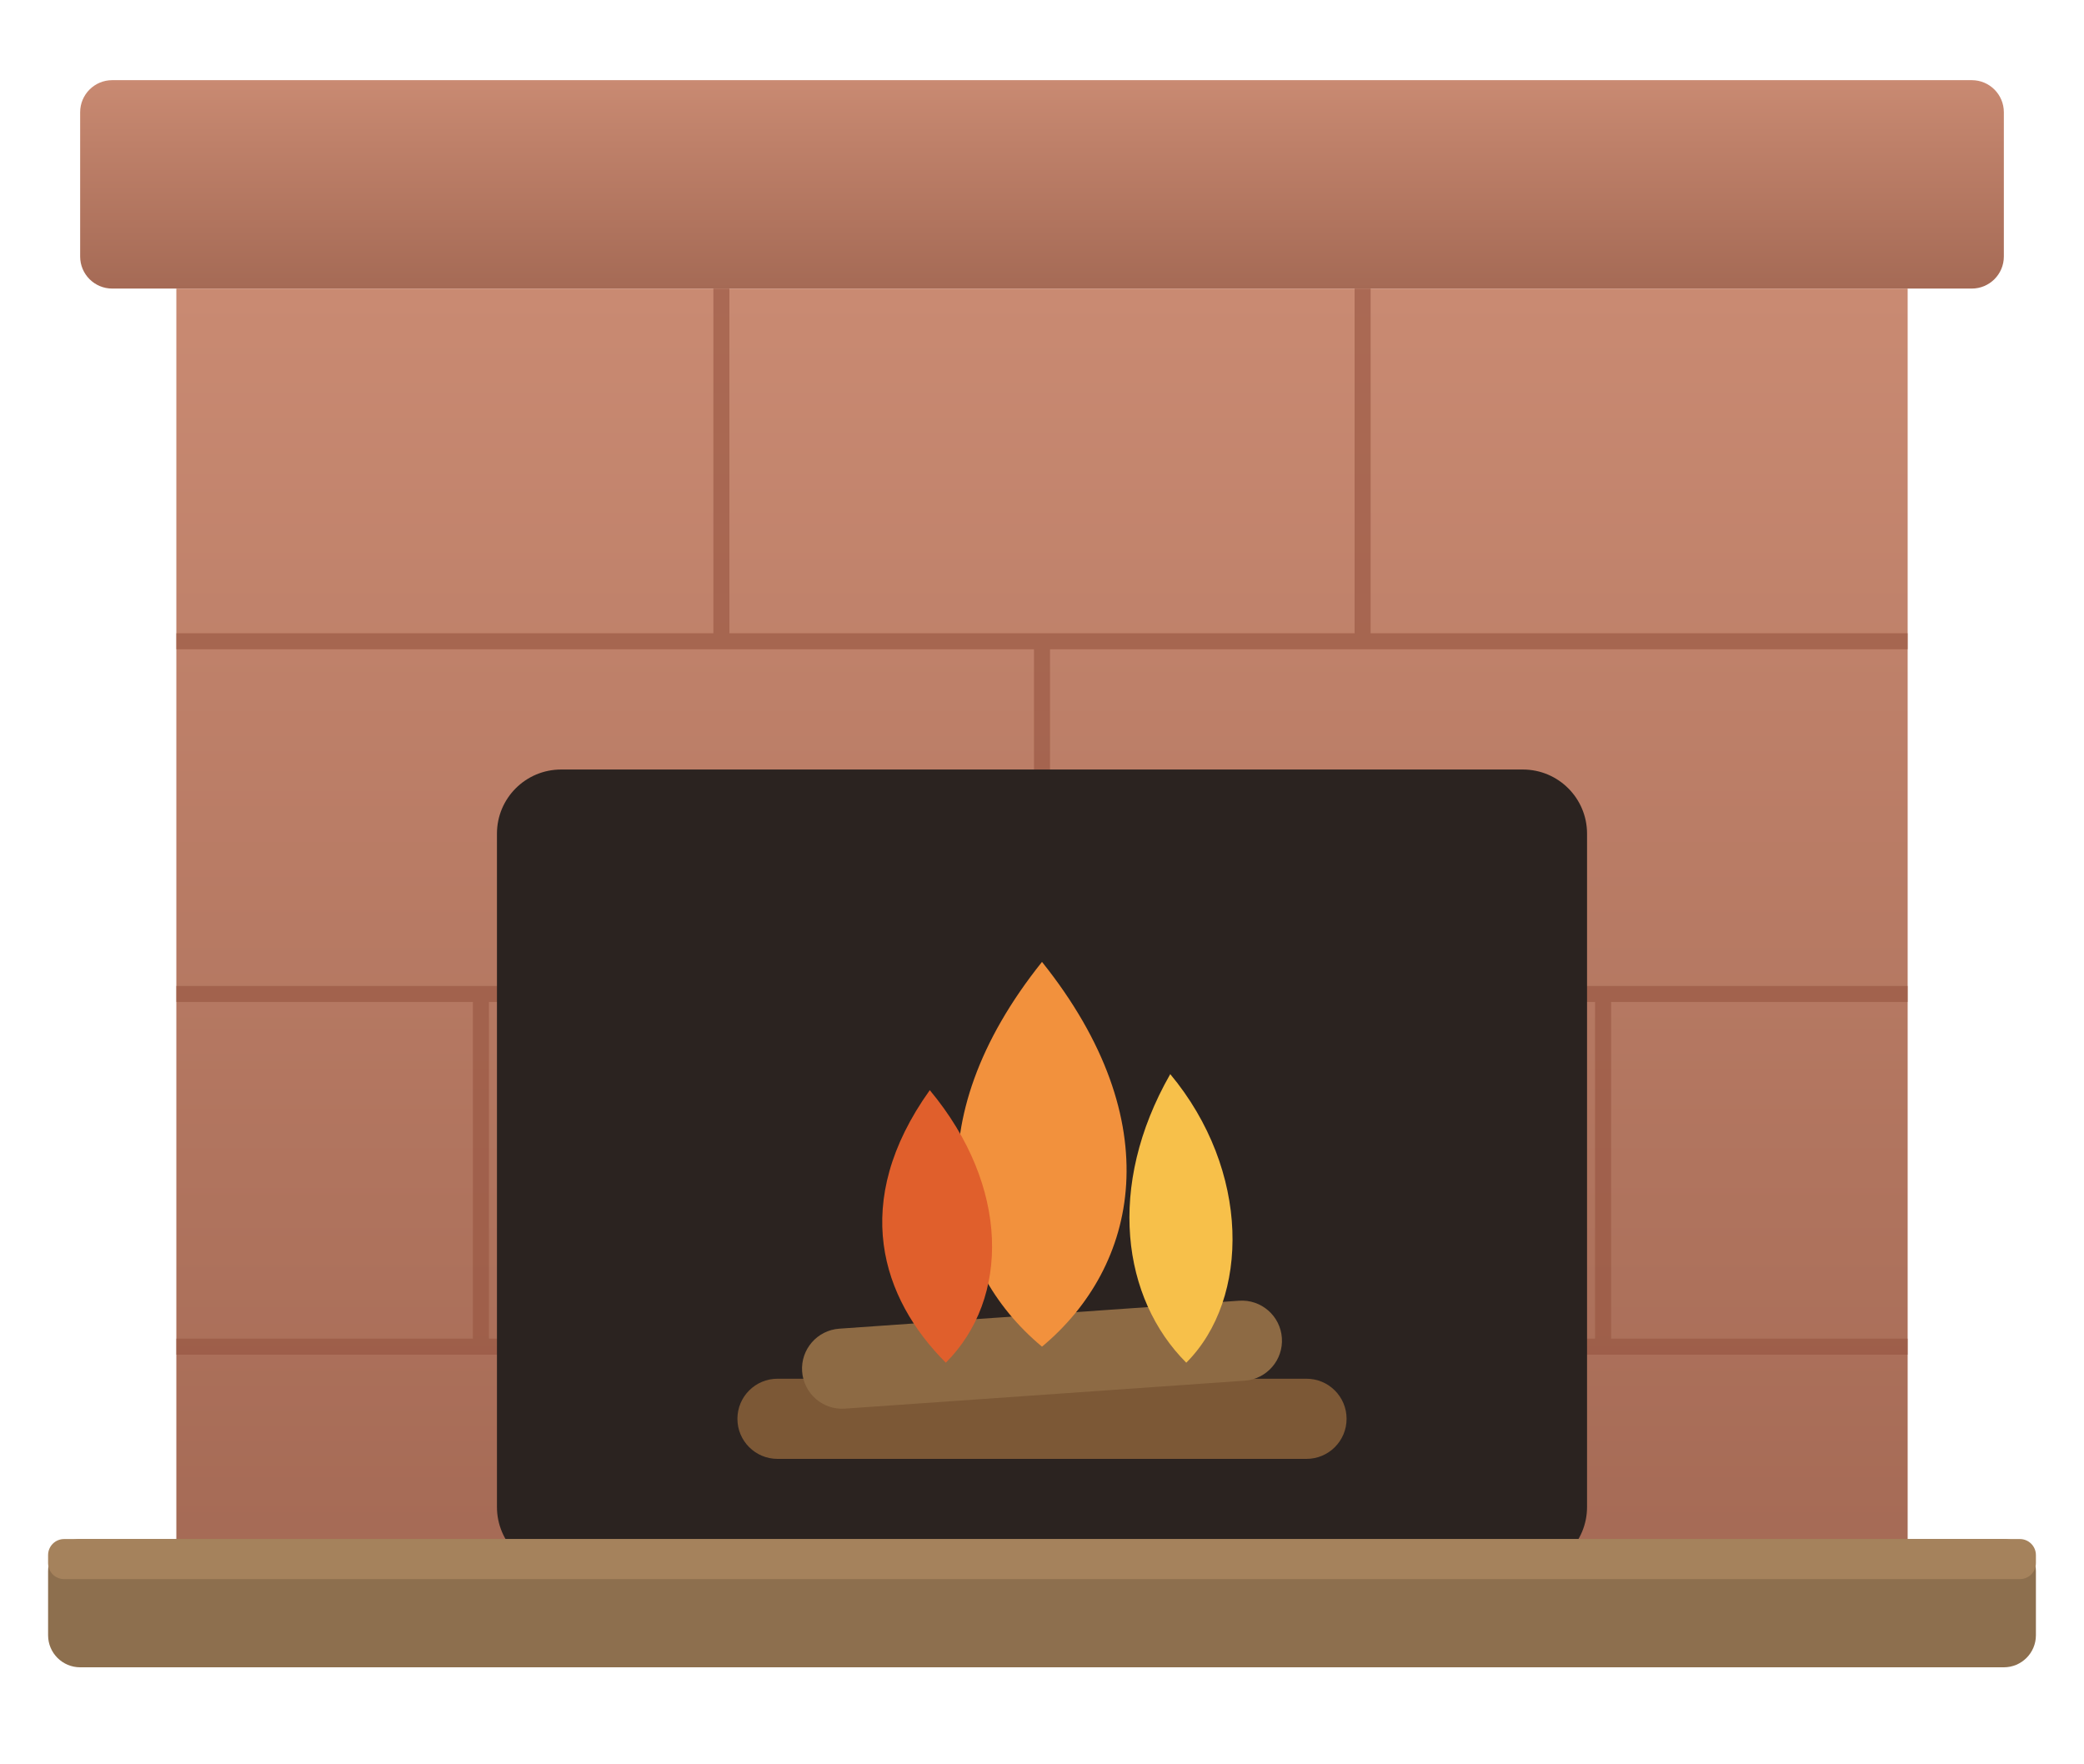
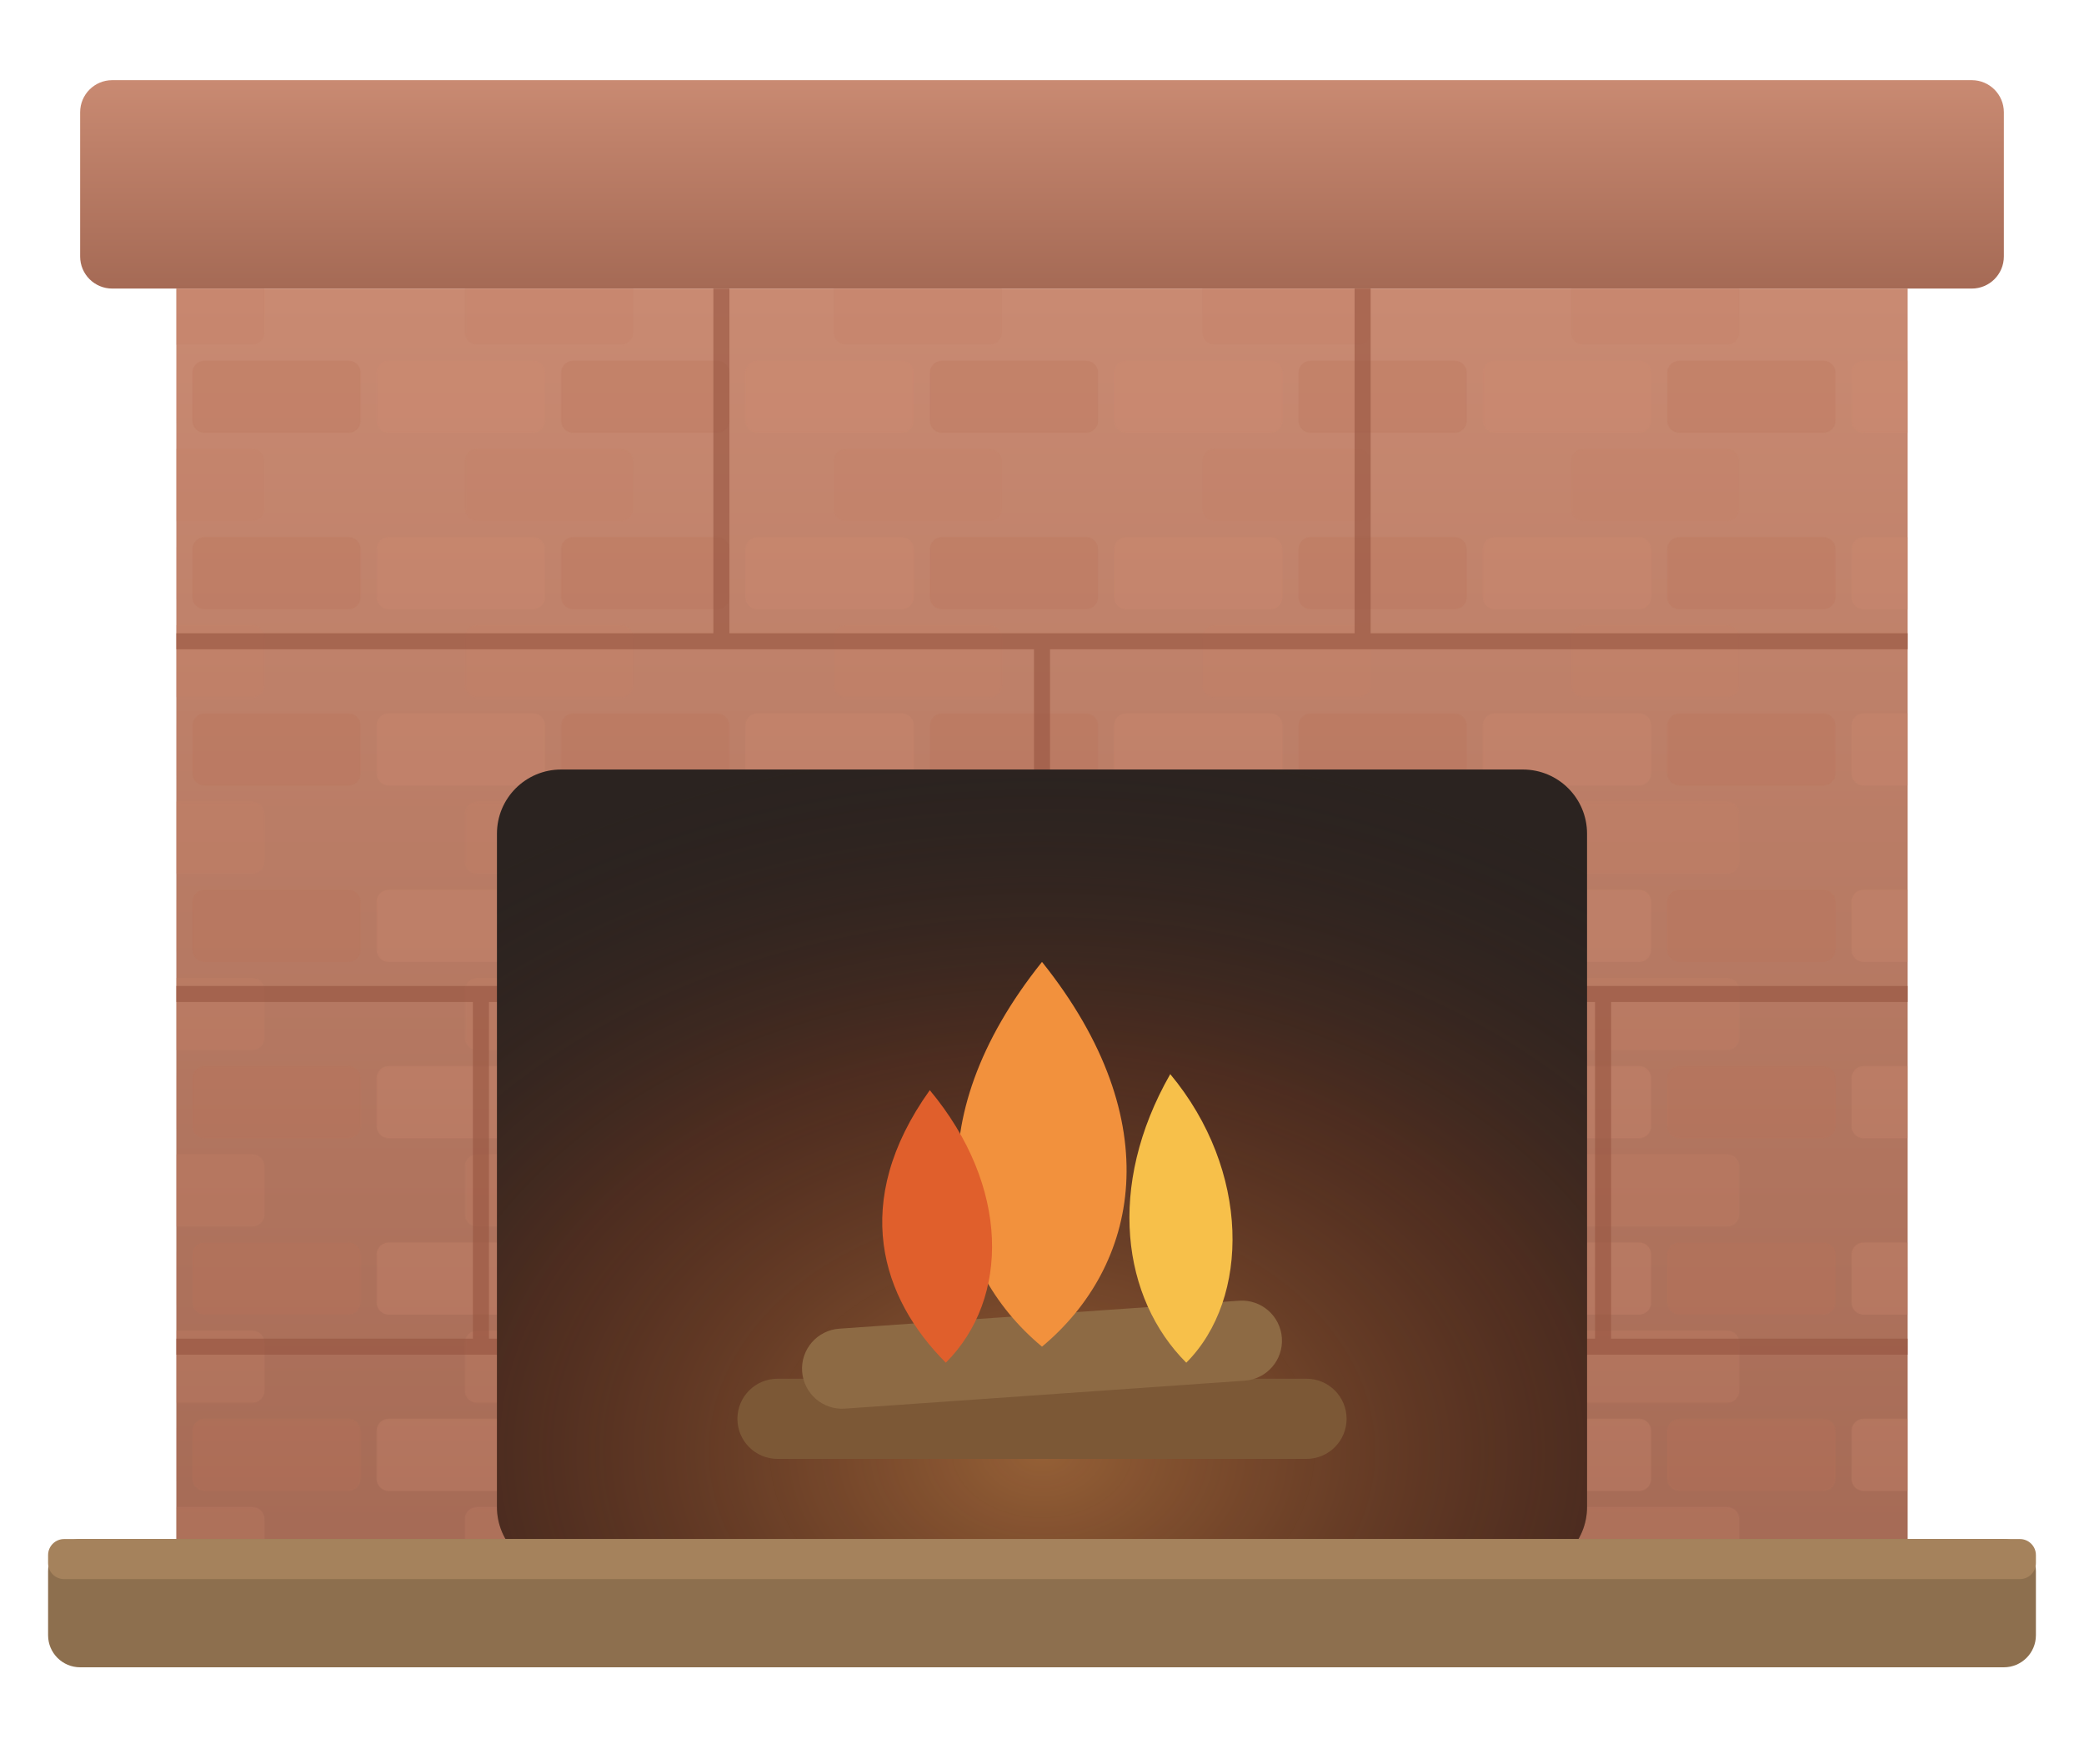
<svg xmlns="http://www.w3.org/2000/svg" viewBox="0 0 260 220">
  <style>
    .fl { transform-origin: 130px 168px; animation: flick 1.3s ease-in-out infinite alternate; }
    .fl.f2 { animation-duration: 1s; animation-delay: 0.3s; transform-origin: 116px 172px; }
    .fl.f3 { animation-duration: 1.6s; animation-delay: 0.15s; transform-origin: 146px 170px; }
    @keyframes flick { 0% { transform: scaleY(0.85) scaleX(1.05); } 100% { transform: scaleY(1.12) scaleX(0.94); } }
  </style>
  <defs>
    <linearGradient id="brick" x1="0" y1="0" x2="0" y2="1">
      <stop offset="0" stop-color="#c98a72" />
      <stop offset="1" stop-color="#a56a55" />
    </linearGradient>
+     <pattern id="bricks" width="46" height="22" patternUnits="userSpaceOnUse">
+       <rect width="46" height="22" fill="none" />
+       <rect x="1" y="1" width="21" height="9" rx="1.5" fill="#d08a70" opacity="0.5" />
+       <rect x="24" y="1" width="21" height="9" rx="1.5" fill="#b97158" opacity="0.5" />
+       <rect x="12" y="12" width="21" height="9" rx="1.5" fill="#c47f66" opacity="0.5" />
+     </pattern>
+     <radialGradient id="hearthGlow" cx="0.5" cy="0.85" r="0.9">
+       <stop offset="0" stop-color="#ff9d4d" stop-opacity="0.5" />
+       <stop offset="0.55" stop-color="#c7501f" stop-opacity="0.22" />
+       <stop offset="1" stop-color="#2b2320" stop-opacity="0" />
+     </radialGradient>
  </defs>
  <rect x="10" y="10" width="240" height="26" rx="4" fill="url(#brick)" />
  <rect x="22" y="36" width="216" height="160" fill="url(#brick)" />
+   <rect x="22" y="36" width="216" height="160" fill="url(#bricks)" opacity="0.55" />
  <g stroke="#96543f" stroke-width="2" opacity="0.6">
    <line x1="22" y1="80" x2="238" y2="80" />
    <line x1="22" y1="124" x2="238" y2="124" />
    <line x1="22" y1="168" x2="238" y2="168" />
    <line x1="90" y1="36" x2="90" y2="80" />
    <line x1="170" y1="36" x2="170" y2="80" />
    <line x1="130" y1="80" x2="130" y2="124" />
    <line x1="60" y1="124" x2="60" y2="168" />
    <line x1="200" y1="124" x2="200" y2="168" />
  </g>
  <rect x="62" y="96" width="136" height="100" rx="8" fill="#2b2320" />
+   <rect x="62" y="96" width="136" height="100" rx="8" fill="url(#hearthGlow)" />
  <rect x="92" y="172" width="76" height="10" rx="5" fill="#7c5836" />
  <rect x="100" y="164" width="60" height="10" rx="5" fill="#8d6a44" transform="rotate(-4 130 169)" />
  <g class="fl">
    <path d="M130 120 C114 140 118 158 130 168 C142 158 146 140 130 120 Z" fill="#f2913d" />
  </g>
  <g class="fl f2">
    <path d="M116 136 C106 150 110 162 118 170 C126 162 126 148 116 136 Z" fill="#e05f2c" />
  </g>
  <g class="fl f3">
    <path d="M146 134 C138 148 140 162 148 170 C156 162 156 146 146 134 Z" fill="#f7c04a" />
  </g>
  <rect x="6" y="192" width="248" height="16" rx="4" fill="#8d6f4e" />
  <rect x="6" y="192" width="248" height="5" rx="2" fill="#a5825c" />
</svg>
